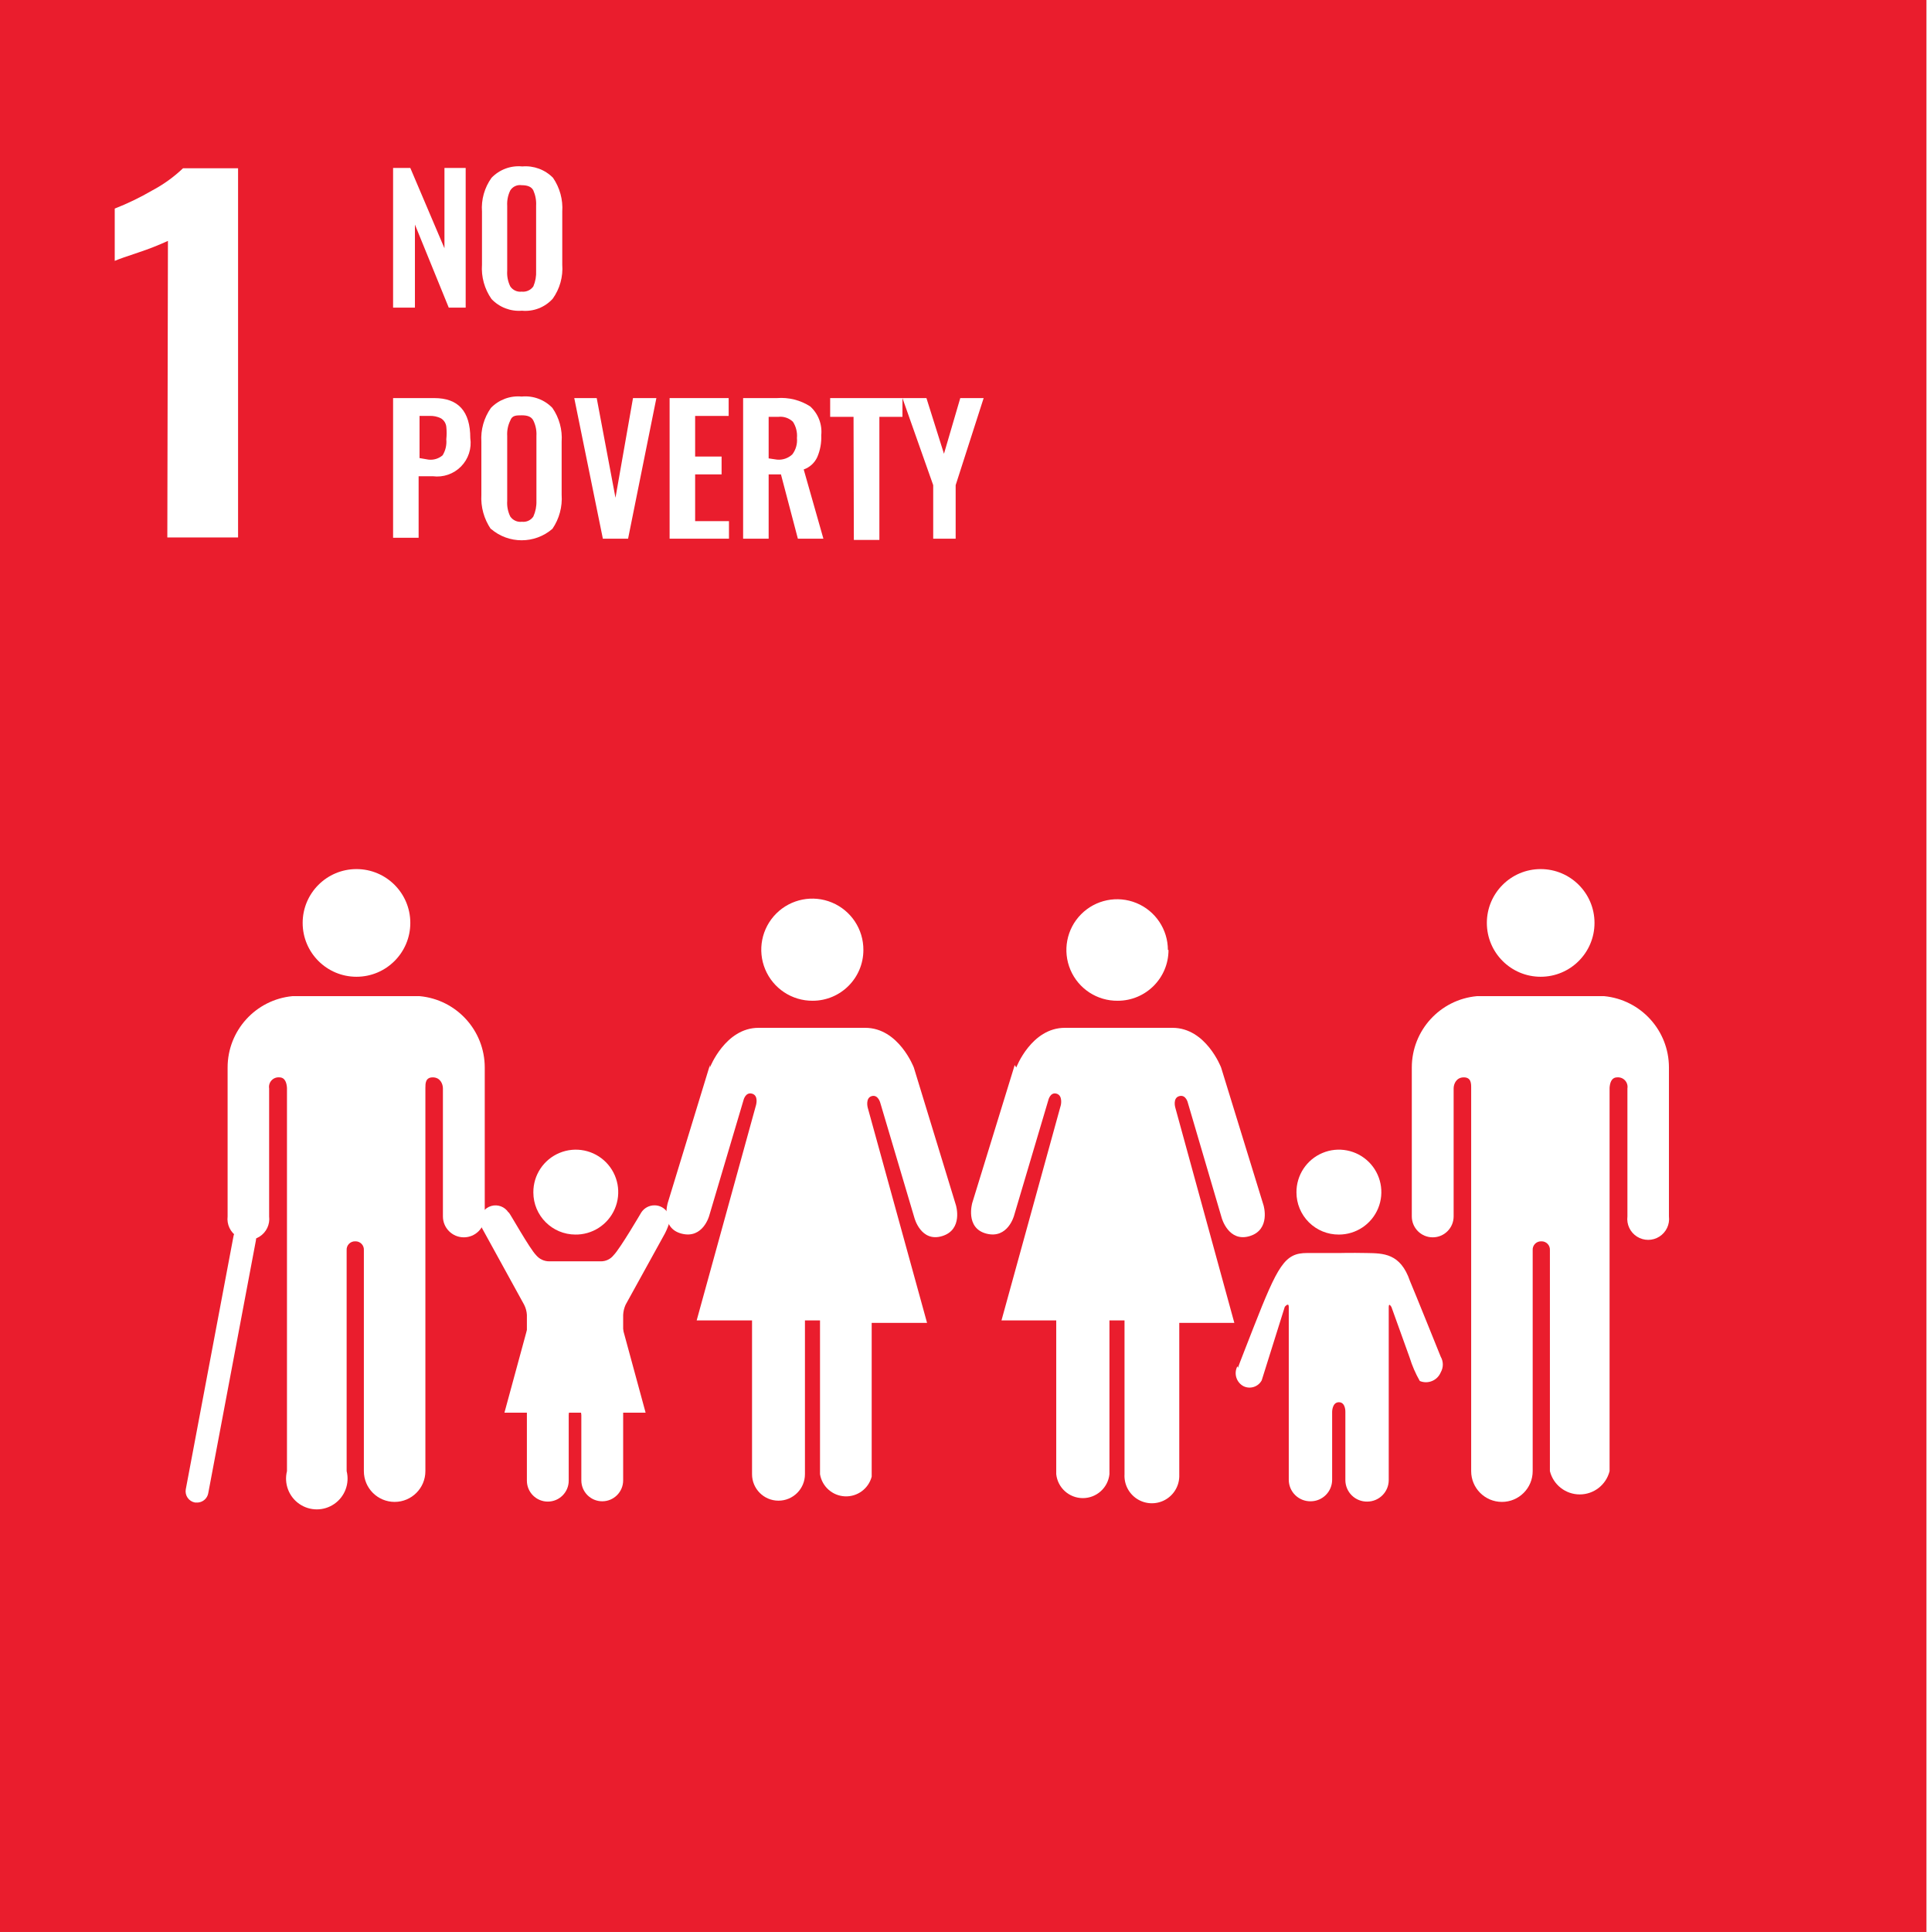
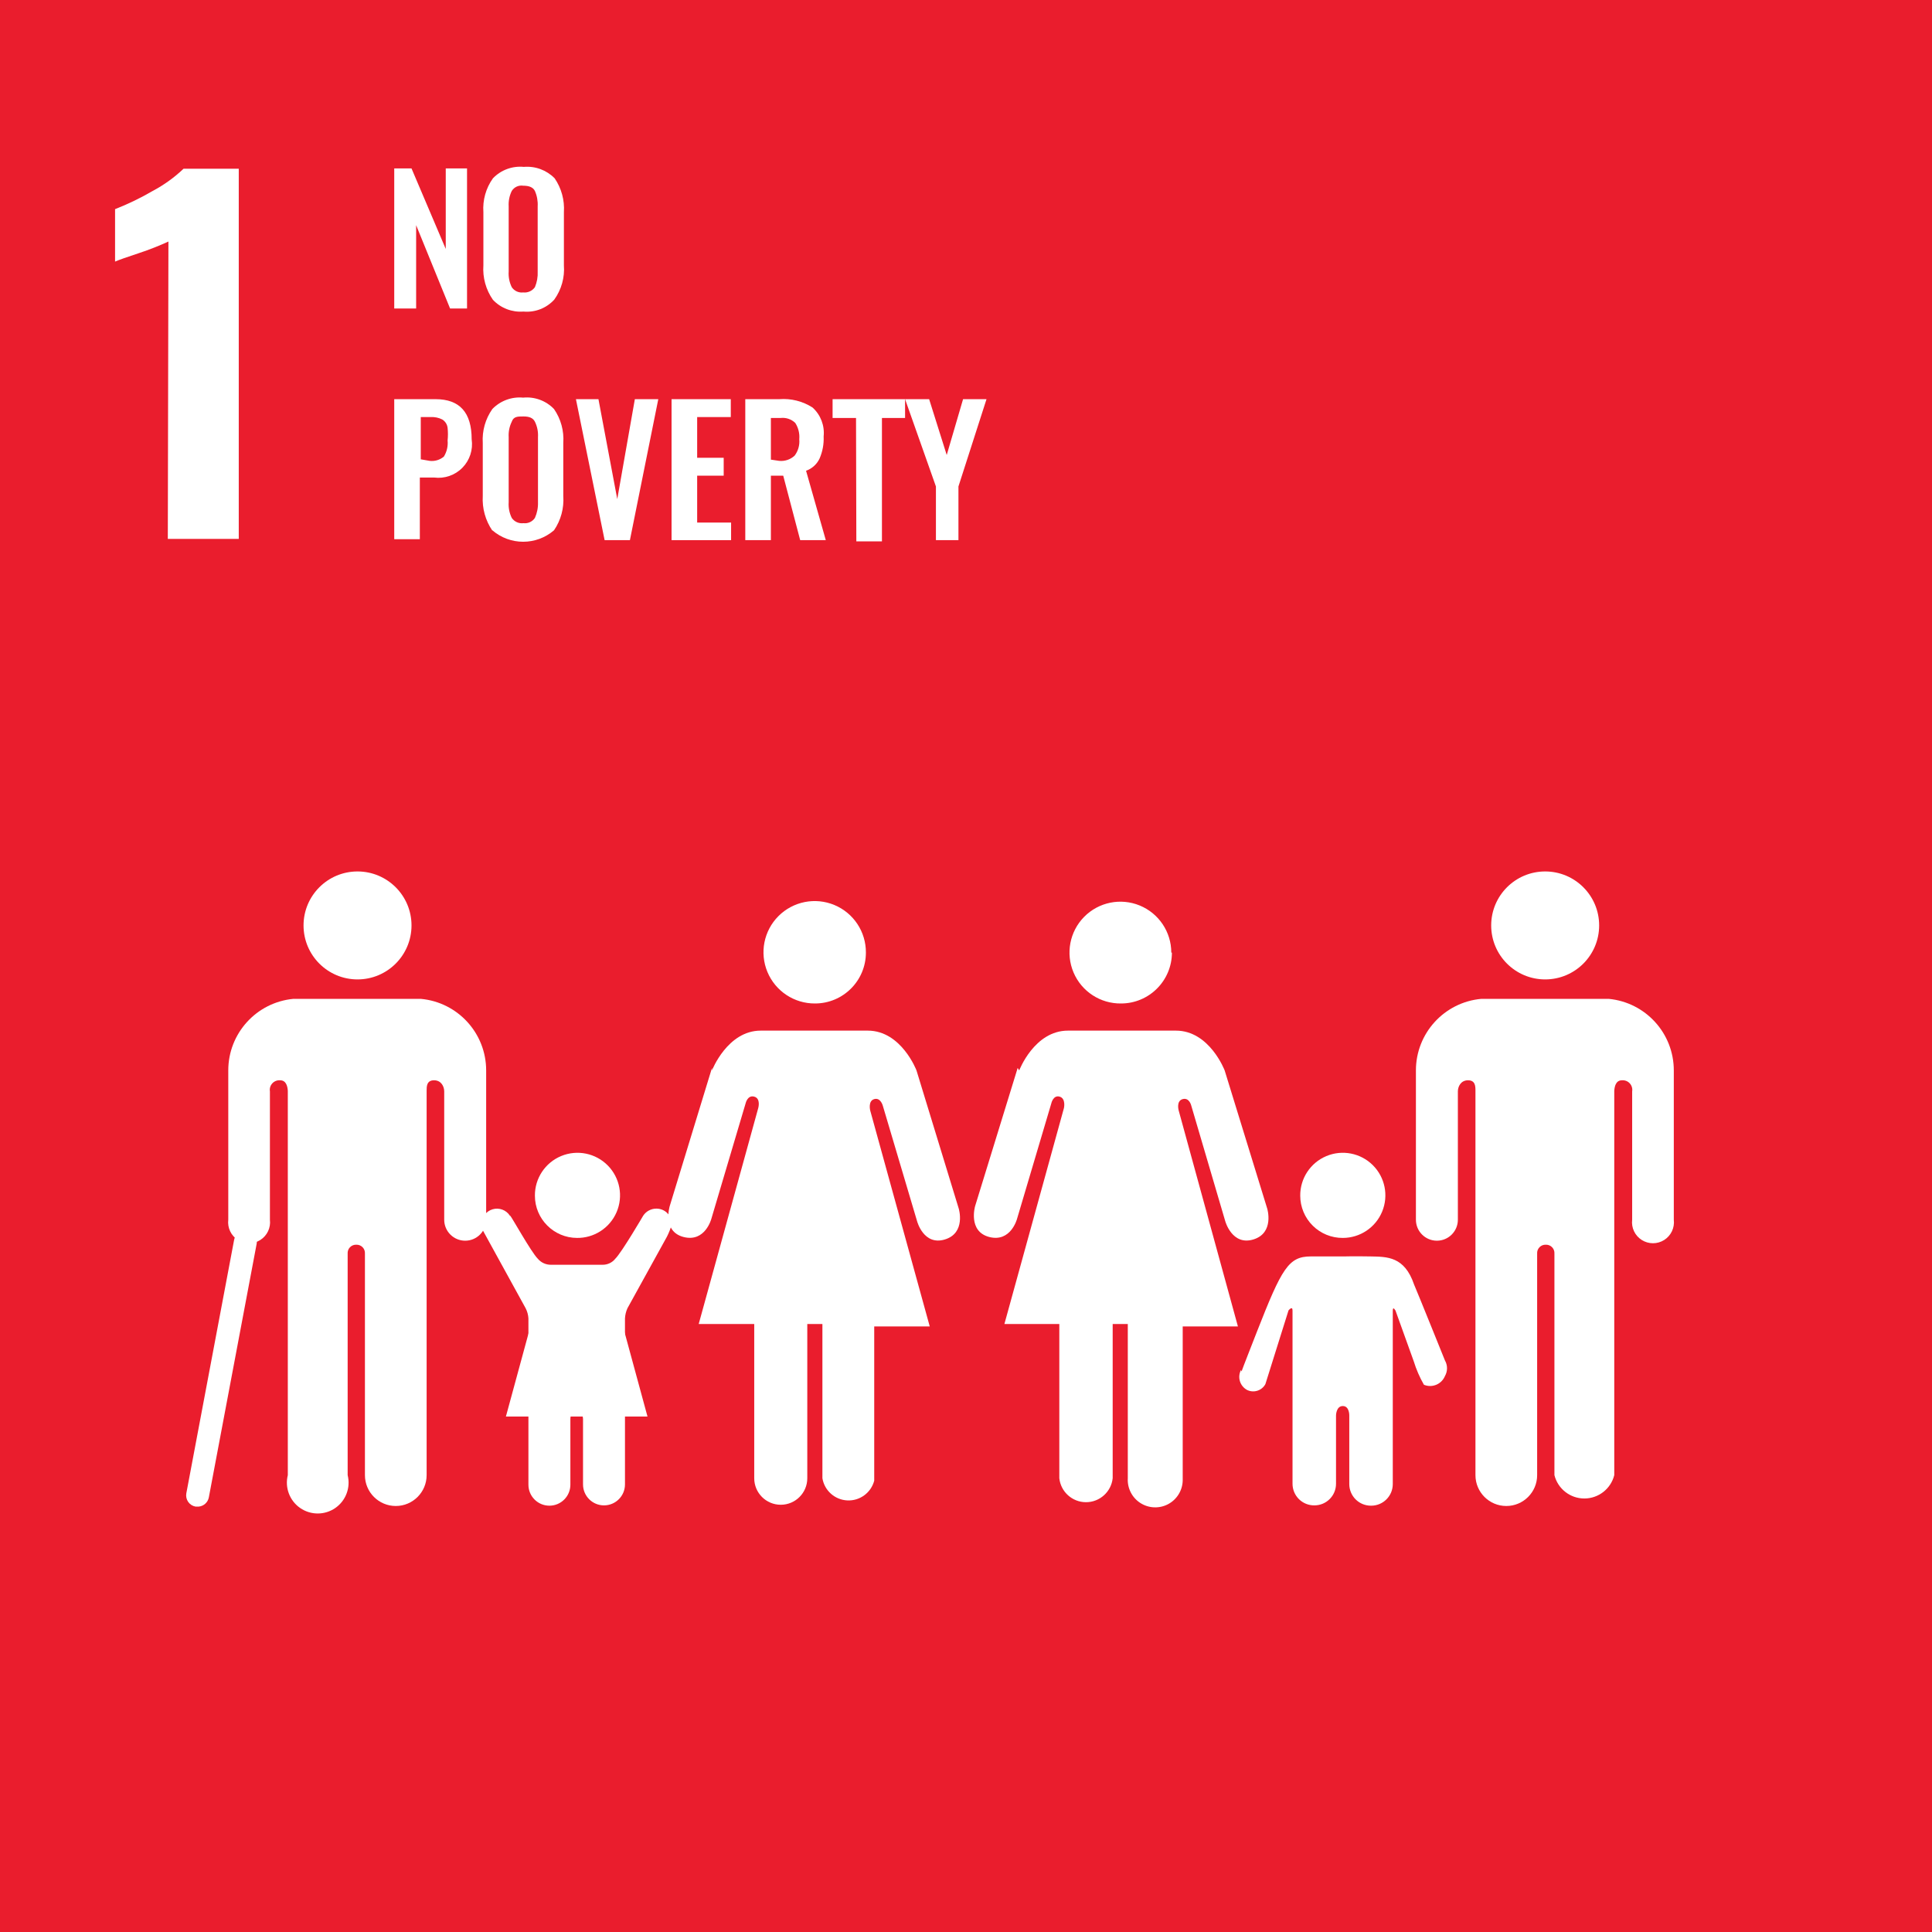
- <svg xmlns="http://www.w3.org/2000/svg" width="16.571mm" height="16.616mm" viewBox="0 0 16.571 16.616" version="1.1" id="svg1">
-   <defs id="defs1" />
-   <g id="layer1" transform="translate(-96.04375,-139.4354)">
-     <g id="SDG1" transform="matrix(0.2645833,0,0,0.2645833,93.75246,125.4125)">
-       <rect class="cls-14" x="8.66" y="53" width="62.63" height="62.8" id="rect457" style="fill:#ea1d2d" />
-       <path class="cls-19" d="m 14.12,60.83 a 9.26,9.26 0 0 1 -0.94,0.37 c -0.42,0.14 -0.68,0.23 -0.79,0.28 v -1.7 a 8.74,8.74 0 0 0 1.22,-0.59 4.53,4.53 0 0 0 1,-0.72 h 1.79 v 12 h -2.3 z" id="path458" style="fill:#ffffff" />
-       <path class="cls-19" d="M 21.44,58.46 H 22 l 1.11,2.61 V 58.46 H 23.8 V 63 h -0.55 l -1.1,-2.7 V 63 h -0.71 z" id="path459" style="fill:#ffffff" />
-       <path class="cls-19" d="M 24.64,62.72 A 1.74,1.74 0 0 1 24.33,61.6 v -1.72 a 1.68,1.68 0 0 1 0.31,-1.1 1.22,1.22 0 0 1 1,-0.37 1.25,1.25 0 0 1 1,0.37 1.74,1.74 0 0 1 0.3,1.1 v 1.72 a 1.69,1.69 0 0 1 -0.31,1.11 1.2,1.2 0 0 1 -1,0.39 1.23,1.23 0 0 1 -0.99,-0.38 z M 26,62.31 A 1.16,1.16 0 0 0 26.09,61.8 V 59.69 A 1.09,1.09 0 0 0 26,59.19 c -0.06,-0.12 -0.19,-0.17 -0.38,-0.17 a 0.37,0.37 0 0 0 -0.37,0.17 1,1 0 0 0 -0.1,0.5 v 2.11 a 1,1 0 0 0 0.1,0.51 0.39,0.39 0 0 0 0.37,0.17 0.41,0.41 0 0 0 0.38,-0.17 z" id="path460" style="fill:#ffffff" />
-       <path class="cls-19" d="m 21.44,65.94 h 1.34 c 0.78,0 1.17,0.43 1.17,1.3 a 1.09,1.09 0 0 1 -1.22,1.24 h -0.46 v 2 h -0.83 z m 1.15,2 a 0.6,0.6 0 0 0 0.46,-0.14 0.84,0.84 0 0 0 0.12,-0.52 1.93,1.93 0 0 0 0,-0.41 A 0.37,0.37 0 0 0 23,66.6 0.74,0.74 0 0 0 22.62,66.52 H 22.3 v 1.37 z" id="path461" style="fill:#ffffff" />
-       <path class="cls-19" d="m 24.62,70.2 a 1.8,1.8 0 0 1 -0.31,-1.12 v -1.72 a 1.72,1.72 0 0 1 0.31,-1.1 1.23,1.23 0 0 1 1,-0.37 1.22,1.22 0 0 1 1,0.37 1.72,1.72 0 0 1 0.3,1.1 v 1.72 a 1.75,1.75 0 0 1 -0.3,1.11 1.53,1.53 0 0 1 -2,0 z M 26,69.79 a 1.15,1.15 0 0 0 0.1,-0.51 V 67.17 A 1,1 0 0 0 26,66.67 c -0.06,-0.12 -0.18,-0.17 -0.37,-0.17 -0.19,0 -0.32,0 -0.38,0.17 a 1,1 0 0 0 -0.1,0.5 v 2.11 a 1,1 0 0 0 0.1,0.51 0.4,0.4 0 0 0 0.38,0.17 0.39,0.39 0 0 0 0.37,-0.17 z" id="path462" style="fill:#ffffff" />
-       <path class="cls-19" d="m 27.33,65.94 h 0.73 l 0.61,3.24 0.57,-3.24 H 30 l -0.92,4.57 h -0.82 z" id="path463" style="fill:#ffffff" />
-       <path class="cls-19" d="m 30.43,65.94 h 1.92 v 0.58 h -1.09 v 1.32 h 0.86 v 0.58 h -0.86 v 1.52 h 1.1 v 0.57 h -1.93 z" id="path464" style="fill:#ffffff" />
-       <path class="cls-19" d="m 32.82,65.94 h 1.1 a 1.75,1.75 0 0 1 1.08,0.27 1.11,1.11 0 0 1 0.36,0.94 1.61,1.61 0 0 1 -0.13,0.71 0.76,0.76 0 0 1 -0.44,0.4 l 0.64,2.25 H 34.6 l -0.55,-2.09 h -0.4 v 2.09 h -0.83 z m 1.1,2 a 0.64,0.64 0 0 0 0.5,-0.17 0.76,0.76 0 0 0 0.15,-0.53 0.84,0.84 0 0 0 -0.13,-0.53 0.59,0.59 0 0 0 -0.48,-0.16 h -0.31 v 1.35 z" id="path465" style="fill:#ffffff" />
-       <path class="cls-19" d="M 36.41,66.55 H 35.65 V 65.94 H 38 v 0.61 h -0.75 v 4 h -0.83 z" id="path466" style="fill:#ffffff" />
-       <path class="cls-19" d="m 39,68.77 -1,-2.83 h 0.78 l 0.57,1.81 0.53,-1.81 h 0.76 l -0.91,2.83 v 1.74 H 39 Z" id="path467" style="fill:#ffffff" />
-       <path class="cls-19" d="M 57,83 A 1.75,1.75 0 1 1 58.75,84.75 1.75,1.75 0 0 1 57,83" id="path468" style="fill:#ffffff" />
-       <path class="cls-19" d="m 60.81,85.38 a 2.33,2.33 0 0 1 2.11,2.32 v 4.84 a 0.68,0.68 0 1 1 -1.35,0 v -4.16 a 0.31,0.31 0 0 0 -0.33,-0.36 c -0.2,0 -0.24,0.2 -0.25,0.34 v 12.46 a 1,1 0 0 1 -1.94,0 v -7.18 a 0.27,0.27 0 0 0 -0.28,-0.29 v 0 a 0.27,0.27 0 0 0 -0.28,0.29 v 7.18 a 1,1 0 0 1 -2,0 V 88.36 c 0,-0.14 0,-0.34 -0.24,-0.34 -0.24,0 -0.33,0.21 -0.33,0.36 v 4.16 a 0.68,0.68 0 1 1 -1.36,0 V 87.7 a 2.33,2.33 0 0 1 2.12,-2.32 h 4.08" id="path469" style="fill:#ffffff" />
-       <path class="cls-19" d="M 46.63,83.88 A 1.65,1.65 0 1 0 45,85.53 1.65,1.65 0 0 0 46.65,83.88" id="path470" style="fill:#ffffff" />
-       <path class="cls-19" d="m 41.65,87.62 -1.38,4.48 c 0,0 -0.24,0.82 0.46,1 0.7,0.18 0.9,-0.59 0.9,-0.59 l 1.11,-3.74 c 0,0 0.06,-0.28 0.27,-0.22 0.21,0.06 0.14,0.37 0.14,0.37 l -1.93,7 H 43 v 5 a 0.87,0.87 0 0 0 1.73,0 v -5 h 0.49 v 5 A 0.891,0.891 0 1 0 47,101 v -5 h 1.79 l -1.92,-7 c 0,0 -0.09,-0.31 0.13,-0.37 0.22,-0.06 0.28,0.22 0.28,0.22 l 1.1,3.74 c 0,0 0.22,0.8 0.91,0.59 0.69,-0.21 0.45,-1 0.45,-1 L 48.36,87.7 c 0,0 -0.49,-1.29 -1.58,-1.29 h -3.5 c -1.09,0 -1.58,1.29 -1.58,1.29" id="path471" style="fill:#ffffff" />
-       <path class="cls-19" d="m 36.73,83.88 a 1.66,1.66 0 1 0 -1.65,1.65 1.65,1.65 0 0 0 1.65,-1.65" id="path472" style="fill:#ffffff" />
-       <path class="cls-19" d="m 31.74,87.62 -1.37,4.48 c 0,0 -0.25,0.82 0.45,1 0.7,0.18 0.9,-0.59 0.9,-0.59 l 1.11,-3.74 c 0,0 0.06,-0.28 0.28,-0.22 0.22,0.06 0.13,0.37 0.13,0.37 l -1.93,7 h 1.8 v 5 a 0.86,0.86 0 0 0 1.72,0 v -5 h 0.49 v 5 A 0.86,0.86 0 0 0 37,101 v -5 h 1.8 l -1.93,-7 c 0,0 -0.08,-0.31 0.13,-0.37 0.21,-0.06 0.28,0.22 0.28,0.22 l 1.11,3.74 c 0,0 0.21,0.8 0.9,0.59 0.69,-0.21 0.45,-1 0.45,-1 L 38.37,87.7 c 0,0 -0.49,-1.29 -1.58,-1.29 h -3.47 c -1.08,0 -1.58,1.29 -1.58,1.29" id="path473" style="fill:#ffffff" />
-       <path class="cls-19" d="m 52.19,93.13 a 1.38,1.38 0 1 0 -1.38,-1.37 1.37,1.37 0 0 0 1.38,1.37" id="path474" style="fill:#ffffff" />
-       <path class="cls-19" d="m 48.89,97.41 a 0.48,0.48 0 0 0 0.2,0.65 0.45,0.45 0 0 0 0.59,-0.19 l 0.75,-2.39 c 0,0 0.13,-0.16 0.13,0 v 5.62 0 a 0.7,0.7 0 0 0 0.71,0.7 0.7,0.7 0 0 0 0.7,-0.7 v -2.21 c 0,0 0,-0.31 0.22,-0.31 0.22,0 0.21,0.31 0.21,0.31 v 2.22 a 0.7,0.7 0 0 0 0.71,0.7 0.7,0.7 0 0 0 0.7,-0.7 v -5.62 c 0,-0.17 0.09,0 0.09,0 l 0.59,1.64 a 3.73,3.73 0 0 0 0.33,0.76 0.52,0.52 0 0 0 0.68,-0.28 0.51,0.51 0 0 0 0,-0.51 v 0 c 0,0 -0.87,-2.16 -1,-2.46 -0.31,-0.91 -0.87,-0.9 -1.41,-0.91 -0.54,-0.01 -0.87,0 -0.87,0 0,0 -0.35,0 -1.07,0 -0.72,0 -0.94,0.39 -1.74,2.43 -0.11,0.29 -0.49,1.24 -0.5,1.3 z" id="path475" style="fill:#ffffff" />
-       <path class="cls-19" d="M 22,83 A 1.75,1.75 0 1 0 20.25,84.75 1.75,1.75 0 0 0 22,83" id="path476" style="fill:#ffffff" />
-       <path class="cls-19" d="m 18.17,85.38 a 2.33,2.33 0 0 0 -2.11,2.32 v 4.84 a 0.68,0.68 0 1 0 1.35,0 v -4.16 a 0.31,0.31 0 0 1 0.33,-0.36 c 0.2,0 0.24,0.2 0.25,0.34 v 12.46 a 1,1 0 1 0 1.94,0 v -7.18 a 0.27,0.27 0 0 1 0.28,-0.29 v 0 a 0.27,0.27 0 0 1 0.28,0.29 v 7.18 a 1,1 0 0 0 2,0 V 88.36 c 0,-0.14 0,-0.34 0.24,-0.34 0.24,0 0.33,0.21 0.33,0.36 v 4.16 a 0.68,0.68 0 0 0 1.36,0 V 87.7 A 2.33,2.33 0 0 0 22.3,85.38 h -4.13" id="path477" style="fill:#ffffff" />
-       <path class="cls-19" d="M 15.1,101.84 H 15 a 0.37,0.37 0 0 1 -0.3,-0.43 l 1.55,-8.22 a 0.37,0.37 0 0 1 0.44,-0.3 0.36,0.36 0 0 1 0.29,0.43 l -1.55,8.22 a 0.37,0.37 0 0 1 -0.33,0.3 z" id="path478" style="fill:#ffffff" />
-       <path class="cls-19" d="m 25.19,92.41 a 0.5,0.5 0 0 0 -0.92,0.27 0.9,0.9 0 0 0 0.05,0.22 l 1.38,2.51 a 0.83,0.83 0 0 1 0.09,0.33 v 5.39 0 a 0.68,0.68 0 0 0 1.36,0 V 99 c 0,0 0,-0.31 0.2,-0.31 0.2,0 0.21,0.31 0.21,0.31 v 2.12 a 0.68,0.68 0 0 0 1.36,0 V 95.74 A 0.91,0.91 0 0 1 29,95.41 l 1.28,-2.32 a 2.19,2.19 0 0 0 0.16,-0.41 0.5,0.5 0 0 0 -0.5,-0.5 0.51,0.51 0 0 0 -0.43,0.23 v 0 c 0,0 -0.69,1.18 -0.9,1.39 A 0.52,0.52 0 0 1 28.19,94 H 26.52 A 0.55,0.55 0 0 1 26.09,93.8 C 25.88,93.59 25.24,92.44 25.2,92.41 Z" id="path479" style="fill:#ffffff" />
-       <path class="cls-19" d="M 27.35,93.13 A 1.38,1.38 0 1 0 26,91.76 a 1.37,1.37 0 0 0 1.37,1.37" id="path480" style="fill:#ffffff" />
-       <polygon class="cls-19" points="29.65,98.92 27.36,98.92 25.06,98.92 25.8,96.2 27.36,95.07 28.91,96.2 " id="polygon480" style="fill:#ffffff" />
-     </g>
+ <svg xmlns="http://www.w3.org/2000/svg" id="SDGs" viewBox="0 0 61.92 61.92" version="1.1" width="61.92" height="61.92">
+   <defs id="defs1">
+     <style id="style1">.cls-1{fill:#f4f4f5;}.cls-2{fill:#5fbb46;}.cls-3{fill:#d19f2a;}.cls-4{fill:#c22033;}.cls-5{fill:#2d9a47;}.cls-6{fill:#48773c;}.cls-7{fill:#fdb714;}.cls-8{fill:#ef412a;}.cls-9{fill:#f99d25;}.cls-10{fill:#007dbb;}.cls-11{fill:#8f1838;}.cls-12{fill:#00add8;}.cls-13{fill:#f36e24;}.cls-14{fill:#ea1d2d;}.cls-15{fill:#e01a83;}.cls-16{fill:#1a3668;}.cls-17{fill:#cd8b2a;}.cls-18{fill:#00558a;}.cls-19{fill:#fff;}.cls-20{fill:#40ae49;}.cls-21{fill:#009edb;}</style>
+   </defs>
+   <g id="SDG1" transform="matrix(0.9886636,0,0,0.9886636,-8.561827,-52.39917)">
+     <rect class="cls-14" x="8.66" y="53" width="62.63" height="62.63" id="rect457" style="fill:#ea1d2d;stroke-width:0.999" />
+     <path class="cls-19" d="m 14.12,60.83 a 9.26,9.26 0 0 1 -0.94,0.37 c -0.42,0.14 -0.68,0.23 -0.79,0.28 v -1.7 a 8.74,8.74 0 0 0 1.22,-0.59 4.53,4.53 0 0 0 1,-0.72 h 1.79 v 12 h -2.3 z" id="path458" style="fill:#ffffff" />
+     <path class="cls-19" d="M 21.44,58.46 H 22 l 1.11,2.61 V 58.46 H 23.8 V 63 h -0.55 l -1.1,-2.7 V 63 h -0.71 z" id="path459" style="fill:#ffffff" />
+     <path class="cls-19" d="M 24.64,62.72 A 1.74,1.74 0 0 1 24.33,61.6 v -1.72 a 1.68,1.68 0 0 1 0.31,-1.1 1.22,1.22 0 0 1 1,-0.37 1.25,1.25 0 0 1 1,0.37 1.74,1.74 0 0 1 0.3,1.1 v 1.72 a 1.69,1.69 0 0 1 -0.31,1.11 1.2,1.2 0 0 1 -1,0.39 1.23,1.23 0 0 1 -0.99,-0.38 z M 26,62.31 A 1.16,1.16 0 0 0 26.09,61.8 V 59.69 A 1.09,1.09 0 0 0 26,59.19 c -0.06,-0.12 -0.19,-0.17 -0.38,-0.17 a 0.37,0.37 0 0 0 -0.37,0.17 1,1 0 0 0 -0.1,0.5 v 2.11 a 1,1 0 0 0 0.1,0.51 0.39,0.39 0 0 0 0.37,0.17 0.41,0.41 0 0 0 0.38,-0.17 z" id="path460" style="fill:#ffffff" />
+     <path class="cls-19" d="m 21.44,65.94 h 1.34 c 0.78,0 1.17,0.43 1.17,1.3 a 1.09,1.09 0 0 1 -1.22,1.24 h -0.46 v 2 h -0.83 z m 1.15,2 a 0.6,0.6 0 0 0 0.46,-0.14 0.84,0.84 0 0 0 0.12,-0.52 1.93,1.93 0 0 0 0,-0.41 A 0.37,0.37 0 0 0 23,66.6 0.74,0.74 0 0 0 22.62,66.52 H 22.3 v 1.37 z" id="path461" style="fill:#ffffff" />
+     <path class="cls-19" d="m 24.62,70.2 a 1.8,1.8 0 0 1 -0.31,-1.12 v -1.72 a 1.72,1.72 0 0 1 0.31,-1.1 1.23,1.23 0 0 1 1,-0.37 1.22,1.22 0 0 1 1,0.37 1.72,1.72 0 0 1 0.3,1.1 v 1.72 a 1.75,1.75 0 0 1 -0.3,1.11 1.53,1.53 0 0 1 -2,0 z M 26,69.79 a 1.15,1.15 0 0 0 0.1,-0.51 V 67.17 A 1,1 0 0 0 26,66.67 c -0.06,-0.12 -0.18,-0.17 -0.37,-0.17 -0.19,0 -0.32,0 -0.38,0.17 a 1,1 0 0 0 -0.1,0.5 v 2.11 a 1,1 0 0 0 0.1,0.51 0.4,0.4 0 0 0 0.38,0.17 0.39,0.39 0 0 0 0.37,-0.17 z" id="path462" style="fill:#ffffff" />
+     <path class="cls-19" d="m 27.33,65.94 h 0.73 l 0.61,3.24 0.57,-3.24 H 30 l -0.92,4.57 h -0.82 z" id="path463" style="fill:#ffffff" />
+     <path class="cls-19" d="m 30.43,65.94 h 1.92 v 0.58 h -1.09 v 1.32 h 0.86 v 0.58 h -0.86 v 1.52 h 1.1 v 0.57 h -1.93 z" id="path464" style="fill:#ffffff" />
+     <path class="cls-19" d="m 32.82,65.94 h 1.1 a 1.75,1.75 0 0 1 1.08,0.27 1.11,1.11 0 0 1 0.36,0.94 1.61,1.61 0 0 1 -0.13,0.71 0.76,0.76 0 0 1 -0.44,0.4 l 0.64,2.25 H 34.6 l -0.55,-2.09 h -0.4 v 2.09 h -0.83 z m 1.1,2 a 0.64,0.64 0 0 0 0.5,-0.17 0.76,0.76 0 0 0 0.15,-0.53 0.84,0.84 0 0 0 -0.13,-0.53 0.59,0.59 0 0 0 -0.48,-0.16 h -0.31 v 1.35 z" id="path465" style="fill:#ffffff" />
+     <path class="cls-19" d="M 36.41,66.55 H 35.65 V 65.94 H 38 v 0.61 h -0.75 v 4 h -0.83 z" id="path466" style="fill:#ffffff" />
+     <path class="cls-19" d="m 39,68.77 -1,-2.83 h 0.78 l 0.57,1.81 0.53,-1.81 h 0.76 l -0.91,2.83 v 1.74 H 39 Z" id="path467" style="fill:#ffffff" />
+     <path class="cls-19" d="M 57,83 A 1.75,1.75 0 1 1 58.75,84.75 1.75,1.75 0 0 1 57,83" id="path468" style="fill:#ffffff" />
+     <path class="cls-19" d="m 60.81,85.38 a 2.33,2.33 0 0 1 2.11,2.32 v 4.84 a 0.68,0.68 0 1 1 -1.35,0 v -4.16 a 0.31,0.31 0 0 0 -0.33,-0.36 c -0.2,0 -0.24,0.2 -0.25,0.34 v 12.46 a 1,1 0 0 1 -1.94,0 v -7.18 a 0.27,0.27 0 0 0 -0.28,-0.29 v 0 a 0.27,0.27 0 0 0 -0.28,0.29 v 7.18 a 1,1 0 0 1 -2,0 V 88.36 c 0,-0.14 0,-0.34 -0.24,-0.34 -0.24,0 -0.33,0.21 -0.33,0.36 v 4.16 a 0.68,0.68 0 1 1 -1.36,0 V 87.7 a 2.33,2.33 0 0 1 2.12,-2.32 h 4.08" id="path469" style="fill:#ffffff" />
+     <path class="cls-19" d="M 46.63,83.88 A 1.65,1.65 0 1 0 45,85.53 1.65,1.65 0 0 0 46.65,83.88" id="path470" style="fill:#ffffff" />
+     <path class="cls-19" d="m 41.65,87.62 -1.38,4.48 c 0,0 -0.24,0.82 0.46,1 0.7,0.18 0.9,-0.59 0.9,-0.59 l 1.11,-3.74 c 0,0 0.06,-0.28 0.27,-0.22 0.21,0.06 0.14,0.37 0.14,0.37 l -1.93,7 H 43 v 5 a 0.87,0.87 0 0 0 1.73,0 v -5 h 0.49 v 5 A 0.891,0.891 0 1 0 47,101 v -5 h 1.79 l -1.92,-7 c 0,0 -0.09,-0.31 0.13,-0.37 0.22,-0.06 0.28,0.22 0.28,0.22 l 1.1,3.74 c 0,0 0.22,0.8 0.91,0.59 0.69,-0.21 0.45,-1 0.45,-1 L 48.36,87.7 c 0,0 -0.49,-1.29 -1.58,-1.29 h -3.5 c -1.09,0 -1.58,1.29 -1.58,1.29" id="path471" style="fill:#ffffff" />
+     <path class="cls-19" d="m 36.73,83.88 a 1.66,1.66 0 1 0 -1.65,1.65 1.65,1.65 0 0 0 1.65,-1.65" id="path472" style="fill:#ffffff" />
+     <path class="cls-19" d="m 31.74,87.62 -1.37,4.48 c 0,0 -0.25,0.82 0.45,1 0.7,0.18 0.9,-0.59 0.9,-0.59 l 1.11,-3.74 c 0,0 0.06,-0.28 0.28,-0.22 0.22,0.06 0.13,0.37 0.13,0.37 l -1.93,7 h 1.8 v 5 a 0.86,0.86 0 0 0 1.72,0 v -5 h 0.49 v 5 A 0.86,0.86 0 0 0 37,101 v -5 h 1.8 l -1.93,-7 c 0,0 -0.08,-0.31 0.13,-0.37 0.21,-0.06 0.28,0.22 0.28,0.22 l 1.11,3.74 c 0,0 0.21,0.8 0.9,0.59 0.69,-0.21 0.45,-1 0.45,-1 L 38.37,87.7 c 0,0 -0.49,-1.29 -1.58,-1.29 h -3.47 c -1.08,0 -1.58,1.29 -1.58,1.29" id="path473" style="fill:#ffffff" />
+     <path class="cls-19" d="m 52.19,93.13 a 1.38,1.38 0 1 0 -1.38,-1.37 1.37,1.37 0 0 0 1.38,1.37" id="path474" style="fill:#ffffff" />
+     <path class="cls-19" d="m 48.89,97.41 a 0.48,0.48 0 0 0 0.2,0.65 0.45,0.45 0 0 0 0.59,-0.19 l 0.75,-2.39 c 0,0 0.13,-0.16 0.13,0 v 5.62 0 a 0.7,0.7 0 0 0 0.71,0.7 0.7,0.7 0 0 0 0.7,-0.7 v -2.21 c 0,0 0,-0.31 0.22,-0.31 0.22,0 0.21,0.31 0.21,0.31 v 2.22 a 0.7,0.7 0 0 0 0.71,0.7 0.7,0.7 0 0 0 0.7,-0.7 v -5.62 c 0,-0.17 0.09,0 0.09,0 l 0.59,1.64 a 3.73,3.73 0 0 0 0.33,0.76 0.52,0.52 0 0 0 0.68,-0.28 0.51,0.51 0 0 0 0,-0.51 v 0 c 0,0 -0.87,-2.16 -1,-2.46 -0.31,-0.91 -0.87,-0.9 -1.41,-0.91 -0.54,-0.01 -0.87,0 -0.87,0 0,0 -0.35,0 -1.07,0 -0.72,0 -0.94,0.39 -1.74,2.43 -0.11,0.29 -0.49,1.24 -0.5,1.3 z" id="path475" style="fill:#ffffff" />
+     <path class="cls-19" d="M 22,83 A 1.75,1.75 0 1 0 20.25,84.75 1.75,1.75 0 0 0 22,83" id="path476" style="fill:#ffffff" />
+     <path class="cls-19" d="m 18.17,85.38 a 2.33,2.33 0 0 0 -2.11,2.32 v 4.84 a 0.68,0.68 0 1 0 1.35,0 v -4.16 a 0.31,0.31 0 0 1 0.33,-0.36 c 0.2,0 0.24,0.2 0.25,0.34 v 12.46 a 1,1 0 1 0 1.94,0 v -7.18 a 0.27,0.27 0 0 1 0.28,-0.29 v 0 a 0.27,0.27 0 0 1 0.28,0.29 v 7.18 a 1,1 0 0 0 2,0 V 88.36 c 0,-0.14 0,-0.34 0.24,-0.34 0.24,0 0.33,0.21 0.33,0.36 v 4.16 a 0.68,0.68 0 0 0 1.36,0 V 87.7 A 2.33,2.33 0 0 0 22.3,85.38 h -4.13" id="path477" style="fill:#ffffff" />
+     <path class="cls-19" d="M 15.1,101.84 H 15 a 0.37,0.37 0 0 1 -0.3,-0.43 l 1.55,-8.22 a 0.37,0.37 0 0 1 0.44,-0.3 0.36,0.36 0 0 1 0.29,0.43 l -1.55,8.22 a 0.37,0.37 0 0 1 -0.33,0.3 z" id="path478" style="fill:#ffffff" />
+     <path class="cls-19" d="m 25.19,92.41 a 0.5,0.5 0 0 0 -0.92,0.27 0.9,0.9 0 0 0 0.05,0.22 l 1.38,2.51 a 0.83,0.83 0 0 1 0.09,0.33 v 5.39 0 a 0.68,0.68 0 0 0 1.36,0 V 99 c 0,0 0,-0.31 0.2,-0.31 0.2,0 0.21,0.31 0.21,0.31 v 2.12 a 0.68,0.68 0 0 0 1.36,0 V 95.74 A 0.91,0.91 0 0 1 29,95.41 l 1.28,-2.32 a 2.19,2.19 0 0 0 0.16,-0.41 0.5,0.5 0 0 0 -0.5,-0.5 0.51,0.51 0 0 0 -0.43,0.23 v 0 c 0,0 -0.69,1.18 -0.9,1.39 A 0.52,0.52 0 0 1 28.19,94 H 26.52 A 0.55,0.55 0 0 1 26.09,93.8 C 25.88,93.59 25.24,92.44 25.2,92.41 Z" id="path479" style="fill:#ffffff" />
+     <path class="cls-19" d="M 27.35,93.13 A 1.38,1.38 0 1 0 26,91.76 a 1.37,1.37 0 0 0 1.37,1.37" id="path480" style="fill:#ffffff" />
+     <polygon class="cls-19" points="27.36,95.07 28.91,96.2 29.65,98.92 27.36,98.92 25.06,98.92 25.8,96.2 " id="polygon480" style="fill:#ffffff" />
  </g>
</svg>
